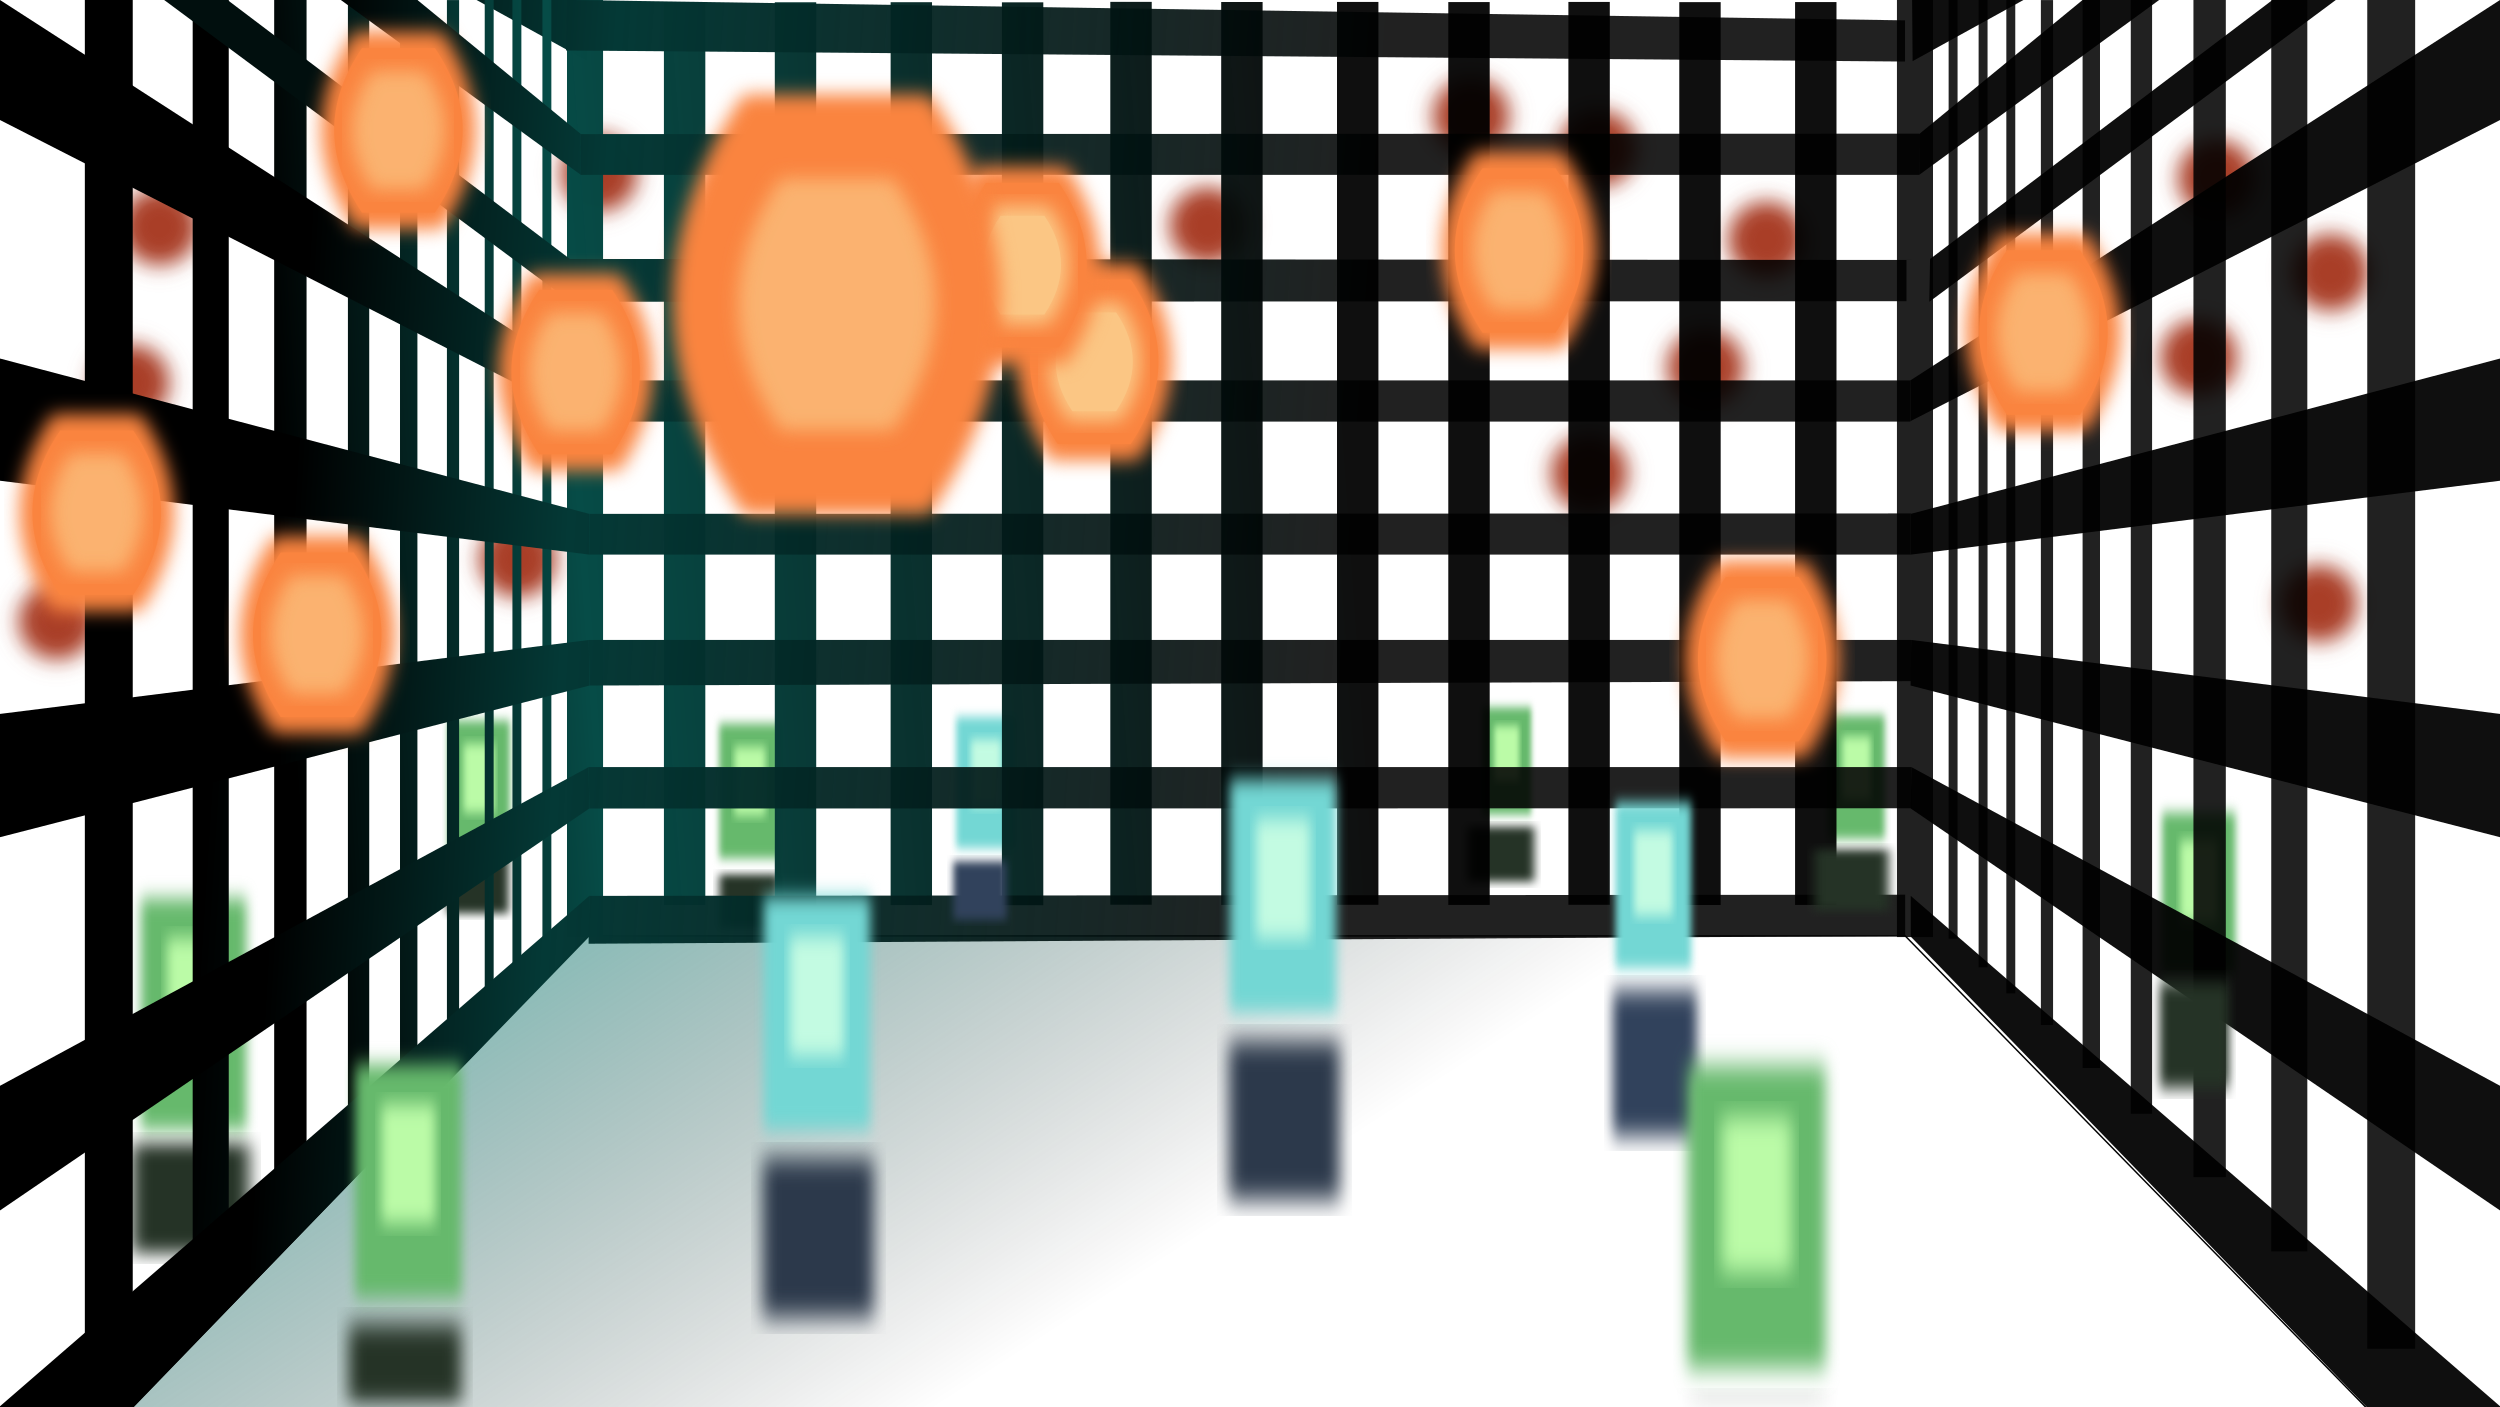
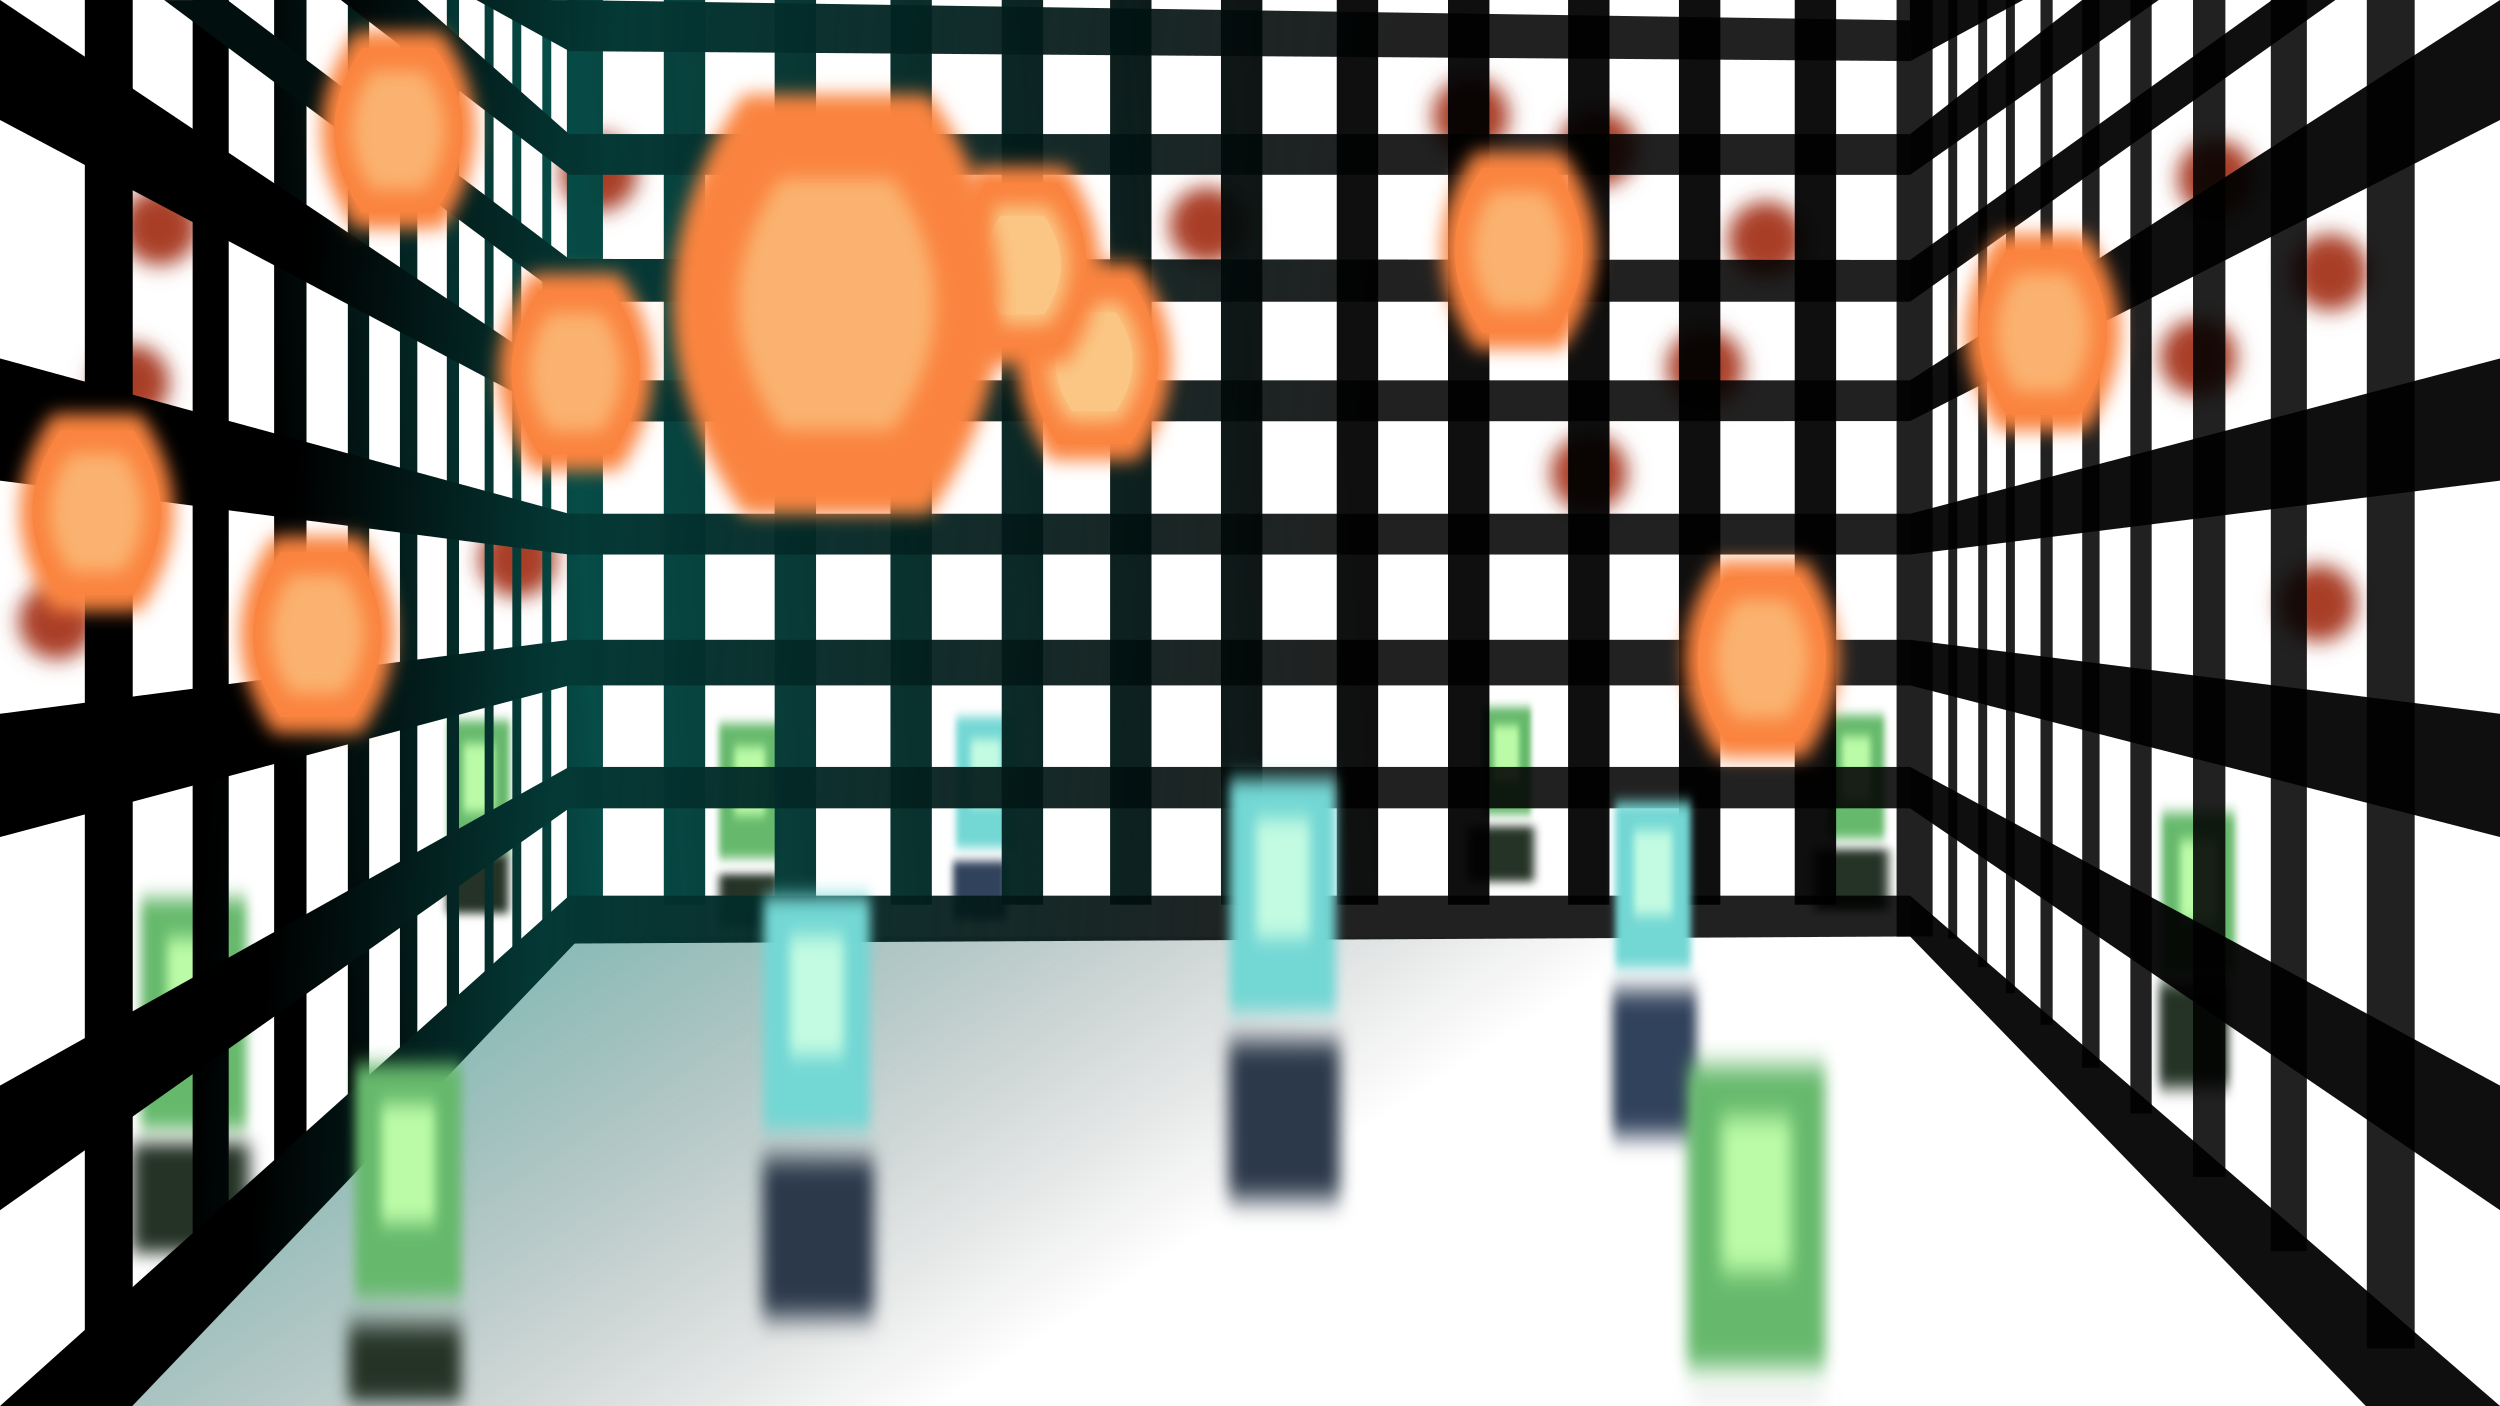
- <svg xmlns="http://www.w3.org/2000/svg" xmlns:xlink="http://www.w3.org/1999/xlink" width="1706.67" height="960" viewBox="0 0 1706.67 960">
+ <svg xmlns="http://www.w3.org/2000/svg" xmlns:xlink="http://www.w3.org/1999/xlink" width="1707" height="960" viewBox="0 0 1707 960">
  <defs>
-     <filter id="h" color-interpolation-filters="sRGB">
+     <filter id="j" width="1.25" height="1.2" x="-.13" y="-.1" color-interpolation-filters="sRGB">
      <feGaussianBlur stdDeviation="3.8 6.6" />
    </filter>
-     <filter id="i" color-interpolation-filters="sRGB">
+     <filter id="k" width="1.5" height="1.4" x="-.25" y="-.2" color-interpolation-filters="sRGB">
      <feGaussianBlur stdDeviation="3.8 6.7" />
    </filter>
-     <filter id="j" color-interpolation-filters="sRGB">
+     <filter id="m" width="1.51" height="1.4" x="-.25" y="-.2" color-interpolation-filters="sRGB">
      <feGaussianBlur stdDeviation="2.2 3.8" />
    </filter>
-     <filter id="k" color-interpolation-filters="sRGB">
+     <filter id="n" width="1.5" height="1.4" x="-.25" y="-.2" color-interpolation-filters="sRGB">
      <feGaussianBlur stdDeviation="2.2 3.9" />
    </filter>
-     <filter id="l" color-interpolation-filters="sRGB">
+     <filter id="o" width="1.24" height="1.2" x="-.12" y="-.1" color-interpolation-filters="sRGB">
      <feGaussianBlur stdDeviation="1.7 3.1" />
    </filter>
-     <filter id="m" color-interpolation-filters="sRGB">
+     <filter id="p" width="1.51" height="1.4" x="-.25" y="-.2" color-interpolation-filters="sRGB">
      <feGaussianBlur stdDeviation="1.8 3.1" />
    </filter>
-     <filter id="n" color-interpolation-filters="sRGB">
+     <filter id="q" width="1.25" height="1.2" x="-.12" y="-.1" color-interpolation-filters="sRGB">
      <feGaussianBlur stdDeviation="2 3.5" />
    </filter>
-     <filter id="o" color-interpolation-filters="sRGB">
+     <filter id="r" width="1.49" height="1.4" x="-.25" y="-.2" color-interpolation-filters="sRGB">
      <feGaussianBlur stdDeviation="2 3.6" />
    </filter>
-     <filter id="p" color-interpolation-filters="sRGB">
+     <filter id="s" width="1.25" height="1.2" x="-.12" y="-.1" color-interpolation-filters="sRGB">
      <feGaussianBlur stdDeviation="2.6 4.6" />
    </filter>
-     <filter id="q" color-interpolation-filters="sRGB">
+     <filter id="t" width="1.49" height="1.4" x="-.25" y="-.2" color-interpolation-filters="sRGB">
      <feGaussianBlur stdDeviation="2.6 4.7" />
    </filter>
-     <filter id="r" color-interpolation-filters="sRGB">
+     <filter id="u" width="1.34" height="1.39" x="-.17" y="-.2" color-interpolation-filters="sRGB">
      <feGaussianBlur stdDeviation="2.9 3" />
    </filter>
-     <filter id="s" color-interpolation-filters="sRGB">
+     <filter id="w" width="1.25" height="1.2" x="-.12" y="-.1" color-interpolation-filters="sRGB">
      <feGaussianBlur stdDeviation="2.1 3.7" />
    </filter>
-     <filter id="t" color-interpolation-filters="sRGB">
+     <filter id="x" width="1.34" height="1.39" x="-.17" y="-.2" color-interpolation-filters="sRGB">
      <feGaussianBlur stdDeviation="5.4 8.9" />
    </filter>
-     <filter id="u" color-interpolation-filters="sRGB">
+     <filter id="y" width="1.34" height="1.39" x="-.17" y="-.2" color-interpolation-filters="sRGB">
      <feGaussianBlur stdDeviation="4.1 8.2" />
    </filter>
-     <filter id="v" color-interpolation-filters="sRGB">
+     <filter id="z" width="1.34" height="1.39" x="-.17" y="-.2" color-interpolation-filters="sRGB">
      <feGaussianBlur stdDeviation="5.5 9" />
    </filter>
-     <filter id="w" color-interpolation-filters="sRGB">
+     <filter id="A" width="1.34" height="1.39" x="-.17" y="-.2" color-interpolation-filters="sRGB">
      <feGaussianBlur stdDeviation="6.4 8" />
    </filter>
-     <filter id="x" color-interpolation-filters="sRGB">
+     <filter id="B" width="1.34" height="1.39" x="-.17" y="-.2" color-interpolation-filters="sRGB">
      <feGaussianBlur stdDeviation="5.7 6.1" />
    </filter>
-     <filter id="y" color-interpolation-filters="sRGB">
+     <filter id="C" width="1.34" height="1.39" x="-.17" y="-.2" color-interpolation-filters="sRGB">
      <feGaussianBlur stdDeviation="3 3.3" />
    </filter>
-     <filter id="z" color-interpolation-filters="sRGB">
+     <filter id="E" width="1.34" height="1.4" x="-.17" y="-.2" color-interpolation-filters="sRGB">
      <feGaussianBlur stdDeviation="3.2 3.1" />
    </filter>
-     <filter id="F" color-interpolation-filters="sRGB">
+     <filter id="v" width="1.34" height="1.39" x="-.17" y="-.2" color-interpolation-filters="sRGB">
      <feGaussianBlur stdDeviation="3.6 3.4" />
    </filter>
-     <filter id="G" color-interpolation-filters="sRGB">
+     <filter id="g" width="1.35" height="1.39" x="-.17" y="-.19" color-interpolation-filters="sRGB">
      <feGaussianBlur stdDeviation="3.4 5.9" />
    </filter>
-     <filter id="H" color-interpolation-filters="sRGB">
+     <filter id="D" width="1.34" height="1.4" x="-.17" y="-.2" color-interpolation-filters="sRGB">
      <feGaussianBlur stdDeviation="2.6 3.3" />
    </filter>
-     <filter id="J" color-interpolation-filters="sRGB">
+     <filter id="L" width="1.46" height="1.36" x="-.23" y="-.18" color-interpolation-filters="sRGB">
      <feGaussianBlur stdDeviation="5" />
    </filter>
-     <filter id="O" color-interpolation-filters="sRGB">
+     <filter id="Q" width="1.46" height="1.36" x="-.23" y="-.18" color-interpolation-filters="sRGB">
      <feGaussianBlur stdDeviation="6" />
    </filter>
-     <filter id="Z" color-interpolation-filters="sRGB">
+     <filter id="aa" width="1.5" height="1.4" x="-.25" y="-.2" color-interpolation-filters="sRGB">
      <feGaussianBlur stdDeviation="3.8 6.8" />
    </filter>
-     <filter id="aa" color-interpolation-filters="sRGB">
+     <filter id="ab" width="1.25" height="1.2" x="-.12" y="-.1" color-interpolation-filters="sRGB">
      <feGaussianBlur stdDeviation="4.9 8.6" />
    </filter>
-     <filter id="ab" color-interpolation-filters="sRGB">
+     <filter id="ac" width="1.5" height="1.4" x="-.25" y="-.2" color-interpolation-filters="sRGB">
      <feGaussianBlur stdDeviation="5 8.8" />
    </filter>
-     <filter id="ac" color-interpolation-filters="sRGB">
+     <filter id="ad" width="1.25" height="1.2" x="-.13" y="-.1" color-interpolation-filters="sRGB">
      <feGaussianBlur stdDeviation="2.7 4.7" />
    </filter>
-     <filter id="ad" color-interpolation-filters="sRGB">
+     <filter id="ae" width="1.49" height="1.4" x="-.25" y="-.2" color-interpolation-filters="sRGB">
      <feGaussianBlur stdDeviation="2.7 4.8" />
    </filter>
-     <linearGradient xlink:href="#a" id="f" x1="388.55" x2="633.08" y1="588.09" y2="965.03" gradientUnits="userSpaceOnUse" />
+     <linearGradient xlink:href="#a" id="h" x1="388.55" x2="633.08" y1="588.09" y2="965.03" gradientUnits="userSpaceOnUse" />
    <linearGradient id="a">
      <stop offset="0" stop-color="#00786e" stop-opacity=".51" />
      <stop offset="1" stop-opacity="0" />
    </linearGradient>
-     <linearGradient xlink:href="#b" id="A" x1="156.61" x2="925.57" y1="325.23" y2="374.4" gradientUnits="userSpaceOnUse" />
+     <linearGradient xlink:href="#b" id="F" x1="156.61" x2="925.57" y1="325.23" y2="374.4" gradientUnits="userSpaceOnUse" />
    <linearGradient id="b">
      <stop offset="0" />
      <stop offset=".31" stop-color="#043936" />
      <stop offset="1" stop-opacity=".87" />
    </linearGradient>
-     <linearGradient xlink:href="#c" id="C" x1="195.01" x2="925.57" y1="425.03" y2="374.4" gradientUnits="userSpaceOnUse" />
+     <linearGradient xlink:href="#c" id="G" x1="195.01" x2="925.57" y1="425.03" y2="374.4" gradientUnits="userSpaceOnUse" />
    <linearGradient id="c">
      <stop offset="0" />
      <stop offset=".28" stop-color="#064c47" />
      <stop offset="1" stop-opacity=".94" />
    </linearGradient>
-     <linearGradient xlink:href="#d" id="D" x1="201.1" x2="925.57" y1="331.45" y2="374.4" gradientUnits="userSpaceOnUse" />
+     <linearGradient xlink:href="#d" id="I" x1="201.1" x2="925.57" y1="331.45" y2="374.4" gradientUnits="userSpaceOnUse" />
    <linearGradient id="d">
      <stop offset="0" />
      <stop offset=".26" stop-color="#043936" />
      <stop offset="1" stop-opacity=".87" />
    </linearGradient>
-     <linearGradient xlink:href="#e" id="E" x1="233.14" x2="925.57" y1="326.12" y2="374.4" gradientUnits="userSpaceOnUse" />
-     <linearGradient id="e">
+     <linearGradient xlink:href="#f" id="J" x1="233.14" x2="925.57" y1="326.12" y2="374.4" gradientUnits="userSpaceOnUse" />
+     <linearGradient id="f">
      <stop offset="0" stop-color="#010f0e" />
      <stop offset=".24" stop-color="#043936" />
      <stop offset="1" stop-opacity=".87" />
    </linearGradient>
-     <linearGradient xlink:href="#b" id="B" x1="156.61" x2="925.57" y1="325.23" y2="374.4" gradientUnits="userSpaceOnUse" />
-     <radialGradient id="g">
+     <linearGradient xlink:href="#b" id="H" x1="156.61" x2="925.57" y1="325.23" y2="374.4" gradientUnits="userSpaceOnUse" />
+     <radialGradient id="i">
      <stop offset=".14" stop-color="#a93e27" />
      <stop offset=".25" stop-color="#a93e27" stop-opacity=".98" />
      <stop offset=".36" stop-color="#a93e27" stop-opacity=".91" />
      <stop offset=".46" stop-color="#a93e27" stop-opacity=".73" />
      <stop offset=".57" stop-color="#a93e27" stop-opacity=".45" />
      <stop offset=".68" stop-color="#a93e27" stop-opacity=".19" />
      <stop offset=".79" stop-color="#a93e27" stop-opacity=".05" />
      <stop offset=".89" stop-color="#a93e27" stop-opacity=".01" />
      <stop offset="1" stop-color="#a93e27" stop-opacity="0" />
    </radialGradient>
  </defs>
-   <path fill="url(#f)" stroke="#000" d="m0 1054.42 401.17-415.51h899.44l406.06 415.51z" />
-   <circle cx="108.89" cy="154.96" r="45.83" fill="url(#g)" />
-   <circle cx="89.45" cy="261.38" r="45.83" fill="url(#g)" />
-   <circle cx="38.88" cy="424.14" r="45.83" fill="url(#g)" />
-   <circle cx="408.97" cy="118.14" r="45.83" fill="url(#g)" />
-   <circle cx="1004.26" cy="79.37" r="45.83" fill="url(#g)" />
-   <circle cx="1090.99" cy="101.34" r="45.83" fill="url(#g)" />
-   <circle cx="1164.23" cy="251.08" r="45.83" fill="url(#g)" />
-   <circle cx="1085" cy="323" r="45.83" fill="url(#g)" />
-   <circle cx="1205.89" cy="163.63" r="45.83" fill="url(#g)" />
-   <circle cx="1513" cy="121.5" r="45.83" fill="url(#g)" />
-   <circle cx="1591" cy="186" r="45.83" fill="url(#g)" />
-   <circle cx="1501" cy="244" r="45.83" fill="url(#g)" />
-   <circle cx="1583" cy="412" r="45.83" fill="url(#g)" />
-   <circle cx="353.55" cy="381.6" r="45.83" fill="url(#g)" />
-   <circle cx="824.48" cy="153.9" r="45.83" fill="url(#g)" />
-   <path fill="#66b96c" d="M96.17 613.3h72.12v157.95H96.17z" filter="url(#h)" />
-   <path fill="#bbfba7" d="M113.94 640.36h36.57v80.67h-36.57z" filter="url(#i)" />
-   <path fill="#66b96c" d="M306 491.9h42.07v92.13h-42.06z" filter="url(#j)" />
-   <path fill="#bbfba7" d="M316.37 507.68h21.33v47.05h-21.33z" filter="url(#k)" />
-   <path fill="#66b96c" d="M490.91 493.91h42.07v92.13h-42.07z" filter="url(#j)" />
-   <path fill="#bbfba7" d="M501.28 509.7h21.33v47.05h-21.33z" filter="url(#k)" />
-   <path fill="#66b96c" d="M1011.9 482.84h33.45v73.27h-33.46z" filter="url(#l)" />
-   <path fill="#bbfba7" d="M1020.14 495.39h16.96v37.42h-16.96z" filter="url(#m)" />
-   <path fill="#66b96c" d="M1248.09 488.2h38.57v84.47h-38.57z" filter="url(#n)" />
-   <path fill="#bbfba7" d="M1257.6 502.67h19.55v43.14h-19.55z" filter="url(#o)" />
-   <path fill="#66b96c" d="M1475.99 554.72h50.14v109.81h-50.14z" filter="url(#p)" />
-   <path fill="#bbfba7" d="M1488.35 573.53h25.42v56.08h-25.42z" filter="url(#q)" />
-   <path fill="#253326" d="M491.13 597h40.76v36.5h-40.76z" filter="url(#r)" />
-   <path fill="#73d7d4" d="M652.7 489.42h40.92v89.61h-40.91z" filter="url(#s)" />
-   <path fill="#c3fbe2" d="M662.79 504.77h20.75v45.77h-20.75z" filter="url(#j)" />
-   <path fill="#2c394b" d="M520.56 790.61h76.04v108.73h-76.04z" filter="url(#t)" />
-   <path fill="#31425c" d="M1101 675.9h57.5v99.69H1101z" filter="url(#u)" />
-   <path fill="#253326" d="M237.85 903.92h77.13v110.15h-77.13z" filter="url(#v)" />
-   <path fill="#253326" d="M1154.58 958.04h90.7v98.28h-90.7z" filter="url(#w)" />
-   <path fill="#253326" d="M90.07 780.69h80.07v74.64H90.07z" filter="url(#x)" />
-   <path fill="#253326" d="M305.2 583.05h41.88v40.47H305.2z" filter="url(#y)" />
-   <path fill="#253326" d="M1002.1 564.36h45.28v37.48h-45.28z" filter="url(#z)" />
-   <g fill="url(#A)">
-     <path fill="url(#B)" d="M401 41.73 325.32 0h76.02zM57.92 0h32.7v920.74h-32.7zm73.62 0h24.62v854.27h-24.62z" />
-     <path fill="url(#C)" d="M387.07-.05h24.62V639.7h-24.62zm-199.9-.06h22.11v803.7h-22.1zm50.34.08h14.55V760.3h-14.55zm35.56-.03h11.88v729.17h-11.88zm32.03.09h8.32v699.7h-8.32zm25.81-.04h6.1v678.17h-6.1zm18.91-.18h6.1v660.55h-6.1zm20.47.09h6.1v640.88h-6.1zm82.94 1.53h28.27v616.38h-28.26zm75.7.13h28.27v616.37h-28.27zM608 1.5h28.26v616.37H608zm75.97.08h28.26v616.37h-28.26zm74-.32h28.28v616.37h-28.27zm75.7.12h28.27v616.37h-28.26zm79.06-.05H941V617.7h-28.27zm75.97.08h28.27v616.37H988.7zm81.99-.08h28.27V617.7h-28.27zm75.7.12h28.26v616.37h-28.26zm79.05-.05h28.27v616.37h-28.27zm79 638.03 402.24 415V960L1304.4 611.58zm-.04-87.48 402.28 274.38v-85.1L1304.8 523.65zm-.11-83.95 402.39 103.53v-84.16l-401.98-50.5zm.15-89.38 402.24-50.44v-83.42l-402.3 106.04zm-.24-91.12 402.48-205.56V0l-402.54 259.67zm5.96-168.12L1473.97 0h-52.25L1310.1 91.55zm6.93 86.63L1594.58 0h-43.24l-233.76 176.8zm-11.41-164.28L1381.35 0h-76.02z" />
-     <path fill="url(#D)" d="M402.23 639.43 0 1054.43V960l402.27-348.42zm.05-87.48L0 826.33v-85.1l401.87-217.58zm.1-83.95L0 571.52v-84.15l401.98-50.5zm-.14-89.38L0 328.18v-83.42L402.3 350.8zm.23-91.12L0 81.94V0l402.53 259.67zm-5.95-168.12L232.7 0h52.25l111.63 91.55zM1648.75 0h-32.7v920.74h32.7zm-73.62 0h-24.62v854.27h24.62zM1319.6-.05h-24.62V639.7h24.62zm199.89-.06h-22.1v803.7h22.1zm-50.33.08h-14.55V760.3h14.55zm-35.56-.03h-11.88v729.17h11.88zm-32.04.09h-8.32v699.7h8.32zm-25.8-.04h-6.1v678.17h6.1zm-18.92-.18h-6.1v660.55h6.1zm-20.47.09h-6.1v640.88h6.1z" />
-     <path fill="url(#E)" d="m402.27 611.58 898.34-.8v28.13l-898.8 5.35zm-.4-87.93h902.93v28.13l-902.52.17zm.1-86.78h902.72v28.12l-902.3 3zm.33-86.07 902.13-.3v28.12h-902.2zm2.39-91.13h899.44v28.13H404.7zm-15.6-82.87 912.4.69v28.12l-911.9.4zm7.49-85.25 913.57-.3v28.12H396.52zm-9.51-91.6L1300.5 13.9v28.12l-914.12-7.56zM389.58 206 112.08 0h43.25l233.76 176.8z" />
+   <path fill="#253326" d="M1474.4 670.1h47.22v72.72h-47.22z" filter="url(#g)" />
+   <path fill="url(#h)" d="m0 1054 397.06-414.57 907.38.27L1707 1054Z" />
+   <circle cx="108.89" cy="154.96" r="45.83" fill="url(#i)" />
+   <circle cx="89.45" cy="261.38" r="45.83" fill="url(#i)" />
+   <circle cx="38.88" cy="424.14" r="45.83" fill="url(#i)" />
+   <circle cx="408.97" cy="118.14" r="45.83" fill="url(#i)" />
+   <circle cx="1004.26" cy="79.37" r="45.83" fill="url(#i)" />
+   <circle cx="1090.99" cy="101.34" r="45.83" fill="url(#i)" />
+   <circle cx="1164.23" cy="251.08" r="45.83" fill="url(#i)" />
+   <circle cx="1085" cy="323" r="45.83" fill="url(#i)" />
+   <circle cx="1205.89" cy="163.63" r="45.83" fill="url(#i)" />
+   <circle cx="1513" cy="121.5" r="45.83" fill="url(#i)" />
+   <circle cx="1591" cy="186" r="45.83" fill="url(#i)" />
+   <circle cx="1501" cy="244" r="45.83" fill="url(#i)" />
+   <circle cx="1583" cy="412" r="45.83" fill="url(#i)" />
+   <circle cx="353.55" cy="381.6" r="45.83" fill="url(#i)" />
+   <circle cx="824.48" cy="153.9" r="45.83" fill="url(#i)" />
+   <path fill="#66b96c" d="M96.17 613.3h72.12v157.95H96.17Z" filter="url(#j)" />
+   <path fill="#bbfba7" d="M113.94 640.36h36.57v80.67h-36.57z" filter="url(#k)" />
+   <path fill="#66b96c" d="M306 491.9h42.07v92.13h-42.06z" filter="url(#m)" />
+   <path fill="#bbfba7" d="M316.37 507.68h21.33v47.05h-21.33z" filter="url(#n)" />
+   <path fill="#66b96c" d="M490.91 493.91h42.07v92.13h-42.07z" filter="url(#m)" />
+   <path fill="#bbfba7" d="M501.28 509.7h21.33v47.05h-21.33z" filter="url(#n)" />
+   <path fill="#66b96c" d="M1011.9 482.84h33.45v73.27h-33.46z" filter="url(#o)" />
+   <path fill="#bbfba7" d="M1020.14 495.39h16.96v37.42h-16.96z" filter="url(#p)" />
+   <path fill="#66b96c" d="M1248.09 488.2h38.57v84.47h-38.57z" filter="url(#q)" />
+   <path fill="#bbfba7" d="M1257.6 502.67h19.55v43.14h-19.55z" filter="url(#r)" />
+   <path fill="#66b96c" d="M1475.99 554.72h50.14v109.81h-50.14z" filter="url(#s)" />
+   <path fill="#bbfba7" d="M1488.35 573.53h25.42v56.08h-25.42z" filter="url(#t)" />
+   <path fill="#253326" d="M491.13 597h40.76v36.5h-40.76z" filter="url(#u)" />
+   <path fill="#253326" d="M1238.7 579.9h50.5v41.82h-50.5z" filter="url(#v)" />
+   <path fill="#73d7d4" d="M652.7 489.42h40.92v89.61h-40.91z" filter="url(#w)" />
+   <path fill="#c3fbe2" d="M662.79 504.77h20.75v45.77h-20.75z" filter="url(#m)" />
+   <path fill="#2c394b" d="M520.56 790.61h76.04v108.73h-76.04Z" filter="url(#x)" />
+   <path fill="#31425c" d="M1101 675.9h57.5v99.69H1101Z" filter="url(#y)" />
+   <path fill="#253326" d="M237.85 903.92h77.13v110.15h-77.13z" filter="url(#z)" />
+   <path fill="#253326" d="M1154.58 958.04h90.7v98.28h-90.7z" filter="url(#A)" />
+   <path fill="#253326" d="M90.07 780.69h80.07v74.64H90.07Z" filter="url(#B)" />
+   <path fill="#253326" d="M305.2 583.05h41.88v40.47H305.2Z" filter="url(#C)" />
+   <path fill="#31425c" d="M650.77 588.01h36.46V628h-36.46z" filter="url(#D)" />
+   <path fill="#253326" d="M1002.1 564.36h45.28v37.48h-45.28z" filter="url(#E)" />
+   <g fill="url(#F)">
+     <path fill="url(#G)" d="M387.07 0h24.62v639.7h-24.62zm-199.9 0h22.11v803.59h-22.1zm50.34 0h14.55v760.3h-14.55zm35.56 0h11.88v729.11h-11.88zm32.03 0h8.32v699.73h-8.32zm25.81 0h6.1v678.16h-6.1zm18.91 0h6.1v660.36h-6.1zm20.47 0h6.1v640.78h-6.1zm82.94 0h28.27v617.77h-28.26zm75.7 0h28.27v617.77h-28.27ZM608 0h28.26v617.77H608Zm75.97 0h28.26v617.77h-28.26zm74 0h28.28v617.77h-28.27zm75.7 0h28.27v617.77h-28.26zm79.06 0H941v617.77h-28.27zm75.97 0h28.27v617.77H988.7Zm81.99 0h28.27v617.77h-28.27zm75.7 0h28.26v617.77h-28.26zm79.05 0h28.27v617.77h-28.27zm78.76 639.43 402.8 415V960l-402.8-348.42Zm0-87.48L1707 826.33v-85.1l-402.8-217.58Zm0-83.95L1707 571.53v-84.16l-402.8-50.5zm0-89.38 402.8-50.44v-83.42L1304.2 350.8Zm0-91.12L1707 81.94V0l-402.8 259.67zm0-168.12L1473.97 0h-52.25L1304.2 91.55Zm0 86.63L1594.58 0h-43.24L1304.2 177.49Zm.17-164.28L1381.36 0h-77.32z" />
+     <path fill="url(#H)" d="M388.67 34.93 325.32 0l63.23.03ZM57.92 0h32.7v920.74h-32.7zm73.62 0h24.62v854.27h-24.62z" />
+     <path fill="url(#I)" d="M397.06 639.43 0 1054.43V960l388.55-348.42Zm-8.51-87.48L0 826.33v-85.1l388.55-217.58Zm0-83.96L0 571.52v-84.15l388.55-50.5zm-.01-89.37L0 328.18v-83.42L388.55 350.8Zm0-90.82L0 81.94V-.02l388.55 259.69zm0-168.43L232.7-.02h52.25l103.6 91.57zM1648.75-.02h-32.7v920.76h32.7zm-73.62 0h-24.62v854.29h24.62zm-255.53 0h-24.62v639.45h24.62zm199.89 0h-22.1v803.61h22.1zm-50.33 0h-14.55V760.3h14.55zm-35.56 0h-11.88v729.13h11.88zm-32.04 0h-8.32v699.75h8.32zm-25.8 0h-6.1v678.18h6.1zm-18.92 0h-6.1v660.38h6.1zm-20.47 0h-6.1v640.8h6.1z" />
+     <path fill="url(#J)" d="M388.55 611.58h915.65v27.85l-915.65 4.83zm0-87.93h915.65v28.3H388.55Zm0-86.78h915.65V468l-915.65-.01zm0-86.07h915.65v27.82H388.54Zm0-91.13h915.65v27.83l-915.66.3zm0-82.87 915.65.69v28.52H388.55Zm0-85.25h915.65v27.83l-915.66-.01zm0-91.52L1304.2 13.9l.18 27.83-915.7-6.8zm0 205.97L112.08.03h43.25L388.55 176.8Z" />
  </g>
-   <path fill="#253326" d="M1238.7 579.9h50.5v41.82h-50.5z" filter="url(#F)" />
-   <path fill="#253326" d="M1474.4 670.1h47.22v72.72h-47.22z" filter="url(#G)" />
-   <path fill="#31425c" d="M650.77 588.01h36.46V628h-36.46z" filter="url(#H)" />
-   <use xlink:href="#I" width="100%" height="100%" filter="url(#J)" transform="matrix(1.2 0 0 1.2 -149.4 -49.4)" />
-   <path id="I" fill="#fa843f" fill-opacity="1" stroke="none" stroke-dasharray="none" stroke-miterlimit="4" stroke-opacity="1" stroke-width="7.21" d="M771.92 190.85H747v112.3h24.92c25.06-37.34 25.49-74.91 0-112.3m-49.84 0H747v112.3h-24.92c-25.06-37.34-25.49-74.91 0-112.3" display="inline" />
-   <use xlink:href="#K" width="100%" height="100%" filter="url(#J)" transform="matrix(1.2 0 0 1.2 -149.4 -49.4)" />
-   <path id="K" fill="#fbc684" fill-opacity="1" stroke="none" stroke-dasharray="none" stroke-miterlimit="4" stroke-opacity="1" stroke-width="4.33" d="M761.95 213.3H747v67.4h14.95c15.04-22.42 15.3-44.96 0-67.4m-29.9 0H747v67.4h-14.95c-15.04-22.42-15.3-44.96 0-67.4" display="inline" />
-   <use xlink:href="#L" width="100%" height="100%" filter="url(#J)" transform="matrix(1.2 0 0 1.2 -139.6 -36.2)" />
-   <path id="L" fill="#fa843f" fill-opacity="1" stroke="none" stroke-dasharray="none" stroke-miterlimit="4" stroke-opacity="1" stroke-width="7.21" d="M722.92 124.85H698v112.3h24.92c25.06-37.34 25.49-74.91 0-112.3m-49.84 0H698v112.3h-24.92c-25.06-37.34-25.49-74.91 0-112.3" display="inline" />
-   <use xlink:href="#M" width="100%" height="100%" filter="url(#J)" transform="matrix(1.2 0 0 1.2 -139.6 -36.2)" />
-   <path id="M" fill="#fbc684" fill-opacity="1" stroke="none" stroke-dasharray="none" stroke-miterlimit="4" stroke-opacity="1" stroke-width="4.33" d="M712.95 147.3H698v67.4h14.95c15.04-22.42 15.3-44.96 0-67.4m-29.9 0H698v67.4h-14.95c-15.04-22.42-15.3-44.96 0-67.4" display="inline" />
-   <use xlink:href="#N" width="100%" height="100%" filter="url(#J)" transform="matrix(1.2 0 0 1.2 -114.26 -41.57)" />
-   <path id="N" fill="#fa843f" fill-opacity="1" stroke="none" stroke-dasharray="none" stroke-miterlimit="4" stroke-opacity="1" stroke-width="15.35" d="M624.3 88.37h-53.01V327.3h53c53.33-79.46 54.24-159.38 0-238.93m-106.03 0h53.02V327.3h-53.02c-53.31-79.46-54.22-159.38 0-238.93" display="inline" />
-   <path fill="#fbc684" d="M609.46 121.82h-38.17v172.03h38.17c38.38-57.2 39.04-114.76 0-172.03m-76.34 0h38.17v172.03h-38.17c-38.39-57.2-39.05-114.76 0-172.03" filter="url(#O)" opacity=".7" />
-   <use xlink:href="#P" width="100%" height="100%" filter="url(#J)" transform="matrix(1.2 0 0 1.2 -43.31 -86.67)" />
-   <path id="P" fill="#fa843f" fill-opacity="1" stroke="none" stroke-dasharray="none" stroke-miterlimit="4" stroke-opacity="1" stroke-width="7.21" d="M241.49 377.2h-24.92v112.3h24.92c25.06-37.34 25.48-74.9 0-112.3m-49.84 0h24.92v112.3h-24.92c-25.06-37.34-25.49-74.9 0-112.3" display="inline" />
-   <path fill="#fbc684" d="M234.5 392.92h-17.93v80.86h17.94c18.04-26.89 18.35-53.93 0-80.86m-35.87 0h17.94v80.86h-17.94c-18.05-26.89-18.35-53.93 0-80.86" filter="url(#O)" opacity=".7" />
-   <use xlink:href="#T" width="100%" height="100%" filter="url(#J)" transform="matrix(1.2 0 0 1.2 -13.2 -70)" />
-   <path id="T" fill="#fa843f" fill-opacity="1" stroke="none" stroke-dasharray="none" stroke-miterlimit="4" stroke-opacity="1" stroke-width="7.21" d="M90.92 293.85H66v112.3h24.92c25.06-37.34 25.49-74.91 0-112.3m-49.84 0H66v112.3H41.08c-25.06-37.34-25.49-74.91 0-112.3" display="inline" />
-   <path fill="#fbc684" d="M83.94 309.57H66v80.86h17.94c18.04-26.89 18.35-53.94 0-80.86m-35.88 0H66v80.86H48.06c-18.04-26.89-18.35-53.94 0-80.86" filter="url(#O)" opacity=".7" />
-   <use xlink:href="#U" width="100%" height="100%" filter="url(#J)" transform="matrix(1.2 0 0 1.2 -54.4 -17.8)" />
-   <path id="U" fill="#fa843f" fill-opacity="1" stroke="none" stroke-dasharray="none" stroke-miterlimit="4" stroke-opacity="1" stroke-width="7.21" d="M296.92 32.85H272v112.3h24.92c25.06-37.34 25.49-74.91 0-112.3m-49.84 0H272v112.3h-24.92c-25.06-37.34-25.49-74.91 0-112.3" display="inline" />
-   <path fill="#fbc684" d="M289.94 48.57H272v80.86h17.94c18.04-26.89 18.35-53.94 0-80.86m-35.88 0H272v80.86h-17.94c-18.04-26.89-18.35-53.94 0-80.86" filter="url(#O)" opacity=".7" />
-   <use xlink:href="#V" width="100%" height="100%" filter="url(#J)" transform="matrix(1.2 0 0 1.2 -78.6 -50.8)" />
-   <path id="V" fill="#fa843f" fill-opacity="1" stroke="none" stroke-dasharray="none" stroke-miterlimit="4" stroke-opacity="1" stroke-width="7.21" d="M417.92 197.85H393v112.3h24.92c25.06-37.34 25.49-74.91 0-112.3m-49.84 0H393v112.3h-24.92c-25.06-37.34-25.49-74.91 0-112.3" display="inline" />
-   <path fill="#fbc684" d="M410.94 213.57H393v80.86h17.94c18.04-26.89 18.35-53.94 0-80.86m-35.88 0H393v80.86h-17.94c-18.04-26.89-18.35-53.94 0-80.86" filter="url(#O)" opacity=".7" />
-   <use xlink:href="#W" width="100%" height="100%" filter="url(#J)" transform="matrix(1.2 0 0 1.2 -207.4 -34.2)" />
-   <path id="W" fill="#fa843f" fill-opacity="1" stroke="none" stroke-dasharray="none" stroke-miterlimit="4" stroke-opacity="1" stroke-width="7.21" d="M1061.92 114.85H1037v112.3h24.92c25.06-37.34 25.49-74.91 0-112.3m-49.84 0H1037v112.3h-24.92c-25.06-37.34-25.49-74.91 0-112.3" display="inline" />
-   <path fill="#fbc684" d="M1054.94 130.57H1037v80.86h17.94c18.04-26.89 18.35-53.94 0-80.86m-35.88 0H1037v80.86h-17.94c-18.04-26.89-18.35-53.94 0-80.86" filter="url(#O)" opacity=".7" />
-   <use xlink:href="#X" width="100%" height="100%" filter="url(#J)" transform="matrix(1.2 0 0 1.2 -240.6 -90)" />
-   <path id="X" fill="#fa843f" fill-opacity="1" stroke="none" stroke-dasharray="none" stroke-miterlimit="4" stroke-opacity="1" stroke-width="7.21" d="M1227.92 393.85H1203v112.3h24.92c25.06-37.34 25.49-74.91 0-112.3m-49.84 0H1203v112.3h-24.92c-25.06-37.34-25.49-74.91 0-112.3" display="inline" />
-   <path fill="#fbc684" d="M1220.94 409.57H1203v80.86h17.94c18.04-26.89 18.35-53.94 0-80.86m-35.88 0H1203v80.86h-17.94c-18.04-26.89-18.35-53.94 0-80.86" filter="url(#O)" opacity=".7" />
-   <use xlink:href="#Y" width="100%" height="100%" filter="url(#J)" transform="matrix(1.2 0 0 1.2 -279 -45.4)" />
+   <use xlink:href="#K" width="100%" height="100%" filter="url(#L)" transform="matrix(1.2 0 0 1.2 -149.4 -49.4)" />
+   <path id="K" fill="#fa843f" fill-opacity="1" stroke="none" stroke-dasharray="none" stroke-miterlimit="4" stroke-opacity="1" stroke-width="7.21" d="M771.92 190.85H747v112.3h24.92c25.06-37.34 25.49-74.91 0-112.3m-49.84 0H747v112.3h-24.92c-25.06-37.34-25.49-74.91 0-112.3" display="inline" />
+   <use xlink:href="#M" width="100%" height="100%" filter="url(#L)" transform="matrix(1.2 0 0 1.2 -149.4 -49.4)" />
+   <path id="M" fill="#fbc684" fill-opacity="1" stroke="none" stroke-dasharray="none" stroke-miterlimit="4" stroke-opacity="1" stroke-width="4.33" d="M761.95 213.3H747v67.4h14.95c15.04-22.42 15.3-44.96 0-67.4m-29.9 0H747v67.4h-14.95c-15.04-22.42-15.3-44.96 0-67.4" display="inline" />
+   <use xlink:href="#N" width="100%" height="100%" filter="url(#L)" transform="matrix(1.2 0 0 1.2 -139.6 -36.2)" />
+   <path id="N" fill="#fa843f" fill-opacity="1" stroke="none" stroke-dasharray="none" stroke-miterlimit="4" stroke-opacity="1" stroke-width="7.21" d="M722.92 124.85H698v112.3h24.92c25.06-37.34 25.49-74.91 0-112.3m-49.84 0H698v112.3h-24.92c-25.06-37.34-25.49-74.91 0-112.3" display="inline" />
+   <use xlink:href="#O" width="100%" height="100%" filter="url(#L)" transform="matrix(1.2 0 0 1.2 -139.6 -36.2)" />
+   <path id="O" fill="#fbc684" fill-opacity="1" stroke="none" stroke-dasharray="none" stroke-miterlimit="4" stroke-opacity="1" stroke-width="4.33" d="M712.95 147.3H698v67.4h14.95c15.04-22.42 15.3-44.96 0-67.4m-29.9 0H698v67.4h-14.95c-15.04-22.42-15.3-44.96 0-67.4" display="inline" />
+   <use xlink:href="#P" width="100%" height="100%" filter="url(#L)" transform="matrix(1.2 0 0 1.2 -114.26 -41.57)" />
+   <path id="P" fill="#fa843f" fill-opacity="1" stroke="none" stroke-dasharray="none" stroke-miterlimit="4" stroke-opacity="1" stroke-width="15.35" d="M624.3 88.37h-53.01V327.3h53c53.33-79.46 54.24-159.38 0-238.93m-106.03 0h53.02V327.3h-53.02c-53.31-79.46-54.22-159.38 0-238.93" display="inline" />
+   <path fill="#fbc684" d="M609.46 121.82h-38.17v172.03h38.17c38.38-57.2 39.04-114.76 0-172.03m-76.34 0h38.17v172.03h-38.17c-38.39-57.2-39.05-114.76 0-172.03" filter="url(#Q)" opacity=".7" />
+   <use xlink:href="#R" width="100%" height="100%" filter="url(#L)" transform="matrix(1.2 0 0 1.2 -43.31 -86.67)" />
+   <path id="R" fill="#fa843f" fill-opacity="1" stroke="none" stroke-dasharray="none" stroke-miterlimit="4" stroke-opacity="1" stroke-width="7.21" d="M241.49 377.2h-24.92v112.3h24.92c25.06-37.34 25.48-74.9 0-112.3m-49.84 0h24.92v112.3h-24.92c-25.06-37.34-25.49-74.9 0-112.3" display="inline" />
+   <path fill="#fbc684" d="M234.5 392.92h-17.93v80.86h17.94c18.04-26.89 18.35-53.93 0-80.86m-35.87 0h17.94v80.86h-17.94c-18.05-26.89-18.35-53.93 0-80.86" filter="url(#Q)" opacity=".7" />
+   <use xlink:href="#S" width="100%" height="100%" filter="url(#L)" transform="matrix(1.2 0 0 1.2 -13.2 -70)" />
+   <path id="S" fill="#fa843f" fill-opacity="1" stroke="none" stroke-dasharray="none" stroke-miterlimit="4" stroke-opacity="1" stroke-width="7.21" d="M90.92 293.85H66v112.3h24.92c25.06-37.34 25.49-74.91 0-112.3m-49.84 0H66v112.3H41.08c-25.06-37.34-25.49-74.91 0-112.3" display="inline" />
+   <path fill="#fbc684" d="M83.94 309.57H66v80.86h17.94c18.04-26.89 18.35-53.94 0-80.86m-35.88 0H66v80.86H48.06c-18.04-26.89-18.35-53.94 0-80.86" filter="url(#Q)" opacity=".7" />
+   <use xlink:href="#T" width="100%" height="100%" filter="url(#L)" transform="matrix(1.2 0 0 1.2 -54.4 -17.8)" />
+   <path id="T" fill="#fa843f" fill-opacity="1" stroke="none" stroke-dasharray="none" stroke-miterlimit="4" stroke-opacity="1" stroke-width="7.21" d="M296.92 32.85H272v112.3h24.92c25.06-37.34 25.49-74.91 0-112.3m-49.84 0H272v112.3h-24.92c-25.06-37.34-25.49-74.91 0-112.3" display="inline" />
+   <path fill="#fbc684" d="M289.94 48.57H272v80.86h17.94c18.04-26.89 18.35-53.94 0-80.86m-35.88 0H272v80.86h-17.94c-18.04-26.89-18.35-53.94 0-80.86" filter="url(#Q)" opacity=".7" />
+   <use xlink:href="#U" width="100%" height="100%" filter="url(#L)" transform="matrix(1.2 0 0 1.2 -78.6 -50.8)" />
+   <path id="U" fill="#fa843f" fill-opacity="1" stroke="none" stroke-dasharray="none" stroke-miterlimit="4" stroke-opacity="1" stroke-width="7.21" d="M417.92 197.85H393v112.3h24.92c25.06-37.34 25.49-74.91 0-112.3m-49.84 0H393v112.3h-24.92c-25.06-37.34-25.49-74.91 0-112.3" display="inline" />
+   <path fill="#fbc684" d="M410.94 213.57H393v80.86h17.94c18.04-26.89 18.35-53.94 0-80.86m-35.88 0H393v80.86h-17.94c-18.04-26.89-18.35-53.94 0-80.86" filter="url(#Q)" opacity=".7" />
+   <use xlink:href="#V" width="100%" height="100%" filter="url(#L)" transform="matrix(1.2 0 0 1.2 -207.4 -34.2)" />
+   <path id="V" fill="#fa843f" fill-opacity="1" stroke="none" stroke-dasharray="none" stroke-miterlimit="4" stroke-opacity="1" stroke-width="7.21" d="M1061.92 114.85H1037v112.3h24.92c25.06-37.34 25.49-74.91 0-112.3m-49.84 0H1037v112.3h-24.92c-25.06-37.34-25.49-74.91 0-112.3" display="inline" />
+   <path fill="#fbc684" d="M1054.94 130.57H1037v80.86h17.94c18.04-26.89 18.35-53.94 0-80.86m-35.88 0H1037v80.86h-17.94c-18.04-26.89-18.35-53.94 0-80.86" filter="url(#Q)" opacity=".7" />
+   <use xlink:href="#W" width="100%" height="100%" filter="url(#L)" transform="matrix(1.2 0 0 1.2 -240.6 -90)" />
+   <path id="W" fill="#fa843f" fill-opacity="1" stroke="none" stroke-dasharray="none" stroke-miterlimit="4" stroke-opacity="1" stroke-width="7.21" d="M1227.92 393.85H1203v112.3h24.92c25.06-37.34 25.49-74.91 0-112.3m-49.84 0H1203v112.3h-24.92c-25.06-37.34-25.49-74.91 0-112.3" display="inline" />
+   <path fill="#fbc684" d="M1220.94 409.57H1203v80.86h17.94c18.04-26.89 18.35-53.94 0-80.86m-35.88 0H1203v80.86h-17.94c-18.04-26.89-18.35-53.94 0-80.86" filter="url(#Q)" opacity=".7" />
+   <use xlink:href="#Y" width="100%" height="100%" filter="url(#L)" transform="matrix(1.2 0 0 1.2 -279 -45.4)" />
  <path id="Y" fill="#fa843f" fill-opacity="1" stroke="none" stroke-dasharray="none" stroke-miterlimit="4" stroke-opacity="1" stroke-width="7.21" d="M1419.92 170.85H1395v112.3h24.92c25.06-37.34 25.49-74.91 0-112.3m-49.84 0H1395v112.3h-24.92c-25.06-37.34-25.49-74.91 0-112.3" display="inline" />
-   <path fill="#fbc684" d="M1412.94 186.57H1395v80.86h17.94c18.04-26.89 18.35-53.94 0-80.86m-35.88 0H1395v80.86h-17.94c-18.04-26.89-18.35-53.94 0-80.86" filter="url(#O)" opacity=".7" />
-   <path fill="#66b96c" d="M242.43 726.54h72.64v159.08h-72.64z" filter="url(#h)" />
-   <path fill="#bbfba7" d="M260.34 753.8h36.82v81.24h-36.82z" filter="url(#Z)" />
-   <path fill="#66b96c" d="M1151.87 727.26h94.51v207h-94.5z" filter="url(#aa)" />
-   <path fill="#bbfba7" d="M1175.16 762.71h47.92v105.71h-47.92z" filter="url(#ab)" />
-   <path fill="#73d7d4" d="M521.34 611.91h72.74v159.31h-72.74z" filter="url(#h)" />
-   <path fill="#c3fbe2" d="M539.27 639.2h36.88v81.36h-36.88z" filter="url(#Z)" />
-   <path fill="#73d7d4" d="M1102.8 547.65h51.76V661h-51.76z" filter="url(#ac)" />
-   <path fill="#c3fbe2" d="M1115.56 567.07h26.24v57.89h-26.24z" filter="url(#ad)" />
-   <path fill="#2c394b" d="M838.79 710.43h76.04v108.73H838.8z" filter="url(#t)" />
-   <path fill="#73d7d4" d="M839.57 531.73h72.74v159.3h-72.74z" filter="url(#h)" />
-   <path fill="#c3fbe2" d="M857.5 559.02h36.88v81.36H857.5z" filter="url(#Z)" />
+   <path fill="#fbc684" d="M1412.94 186.57H1395v80.86h17.94c18.04-26.89 18.35-53.94 0-80.86m-35.88 0H1395v80.86h-17.94c-18.04-26.89-18.35-53.94 0-80.86" filter="url(#Q)" opacity=".7" />
+   <path fill="#66b96c" d="M242.43 726.54h72.64v159.08h-72.64z" filter="url(#j)" />
+   <path fill="#bbfba7" d="M260.34 753.8h36.82v81.24h-36.82z" filter="url(#aa)" />
+   <path fill="#66b96c" d="M1151.87 727.26h94.51v207h-94.5z" filter="url(#ab)" />
+   <path fill="#bbfba7" d="M1175.16 762.71h47.92v105.71h-47.92z" filter="url(#ac)" />
+   <path fill="#73d7d4" d="M521.34 611.91h72.74v159.31h-72.74z" filter="url(#j)" />
+   <path fill="#c3fbe2" d="M539.27 639.2h36.88v81.36h-36.88z" filter="url(#aa)" />
+   <path fill="#73d7d4" d="M1102.8 547.65h51.76V661h-51.76z" filter="url(#ad)" />
+   <path fill="#c3fbe2" d="M1115.56 567.07h26.24v57.89h-26.24z" filter="url(#ae)" />
+   <path fill="#2c394b" d="M838.79 710.43h76.04v108.73H838.8Z" filter="url(#x)" />
+   <path fill="#73d7d4" d="M839.57 531.73h72.74v159.3h-72.74z" filter="url(#j)" />
+   <path fill="#c3fbe2" d="M857.5 559.02h36.88v81.36H857.5Z" filter="url(#aa)" />
</svg>
